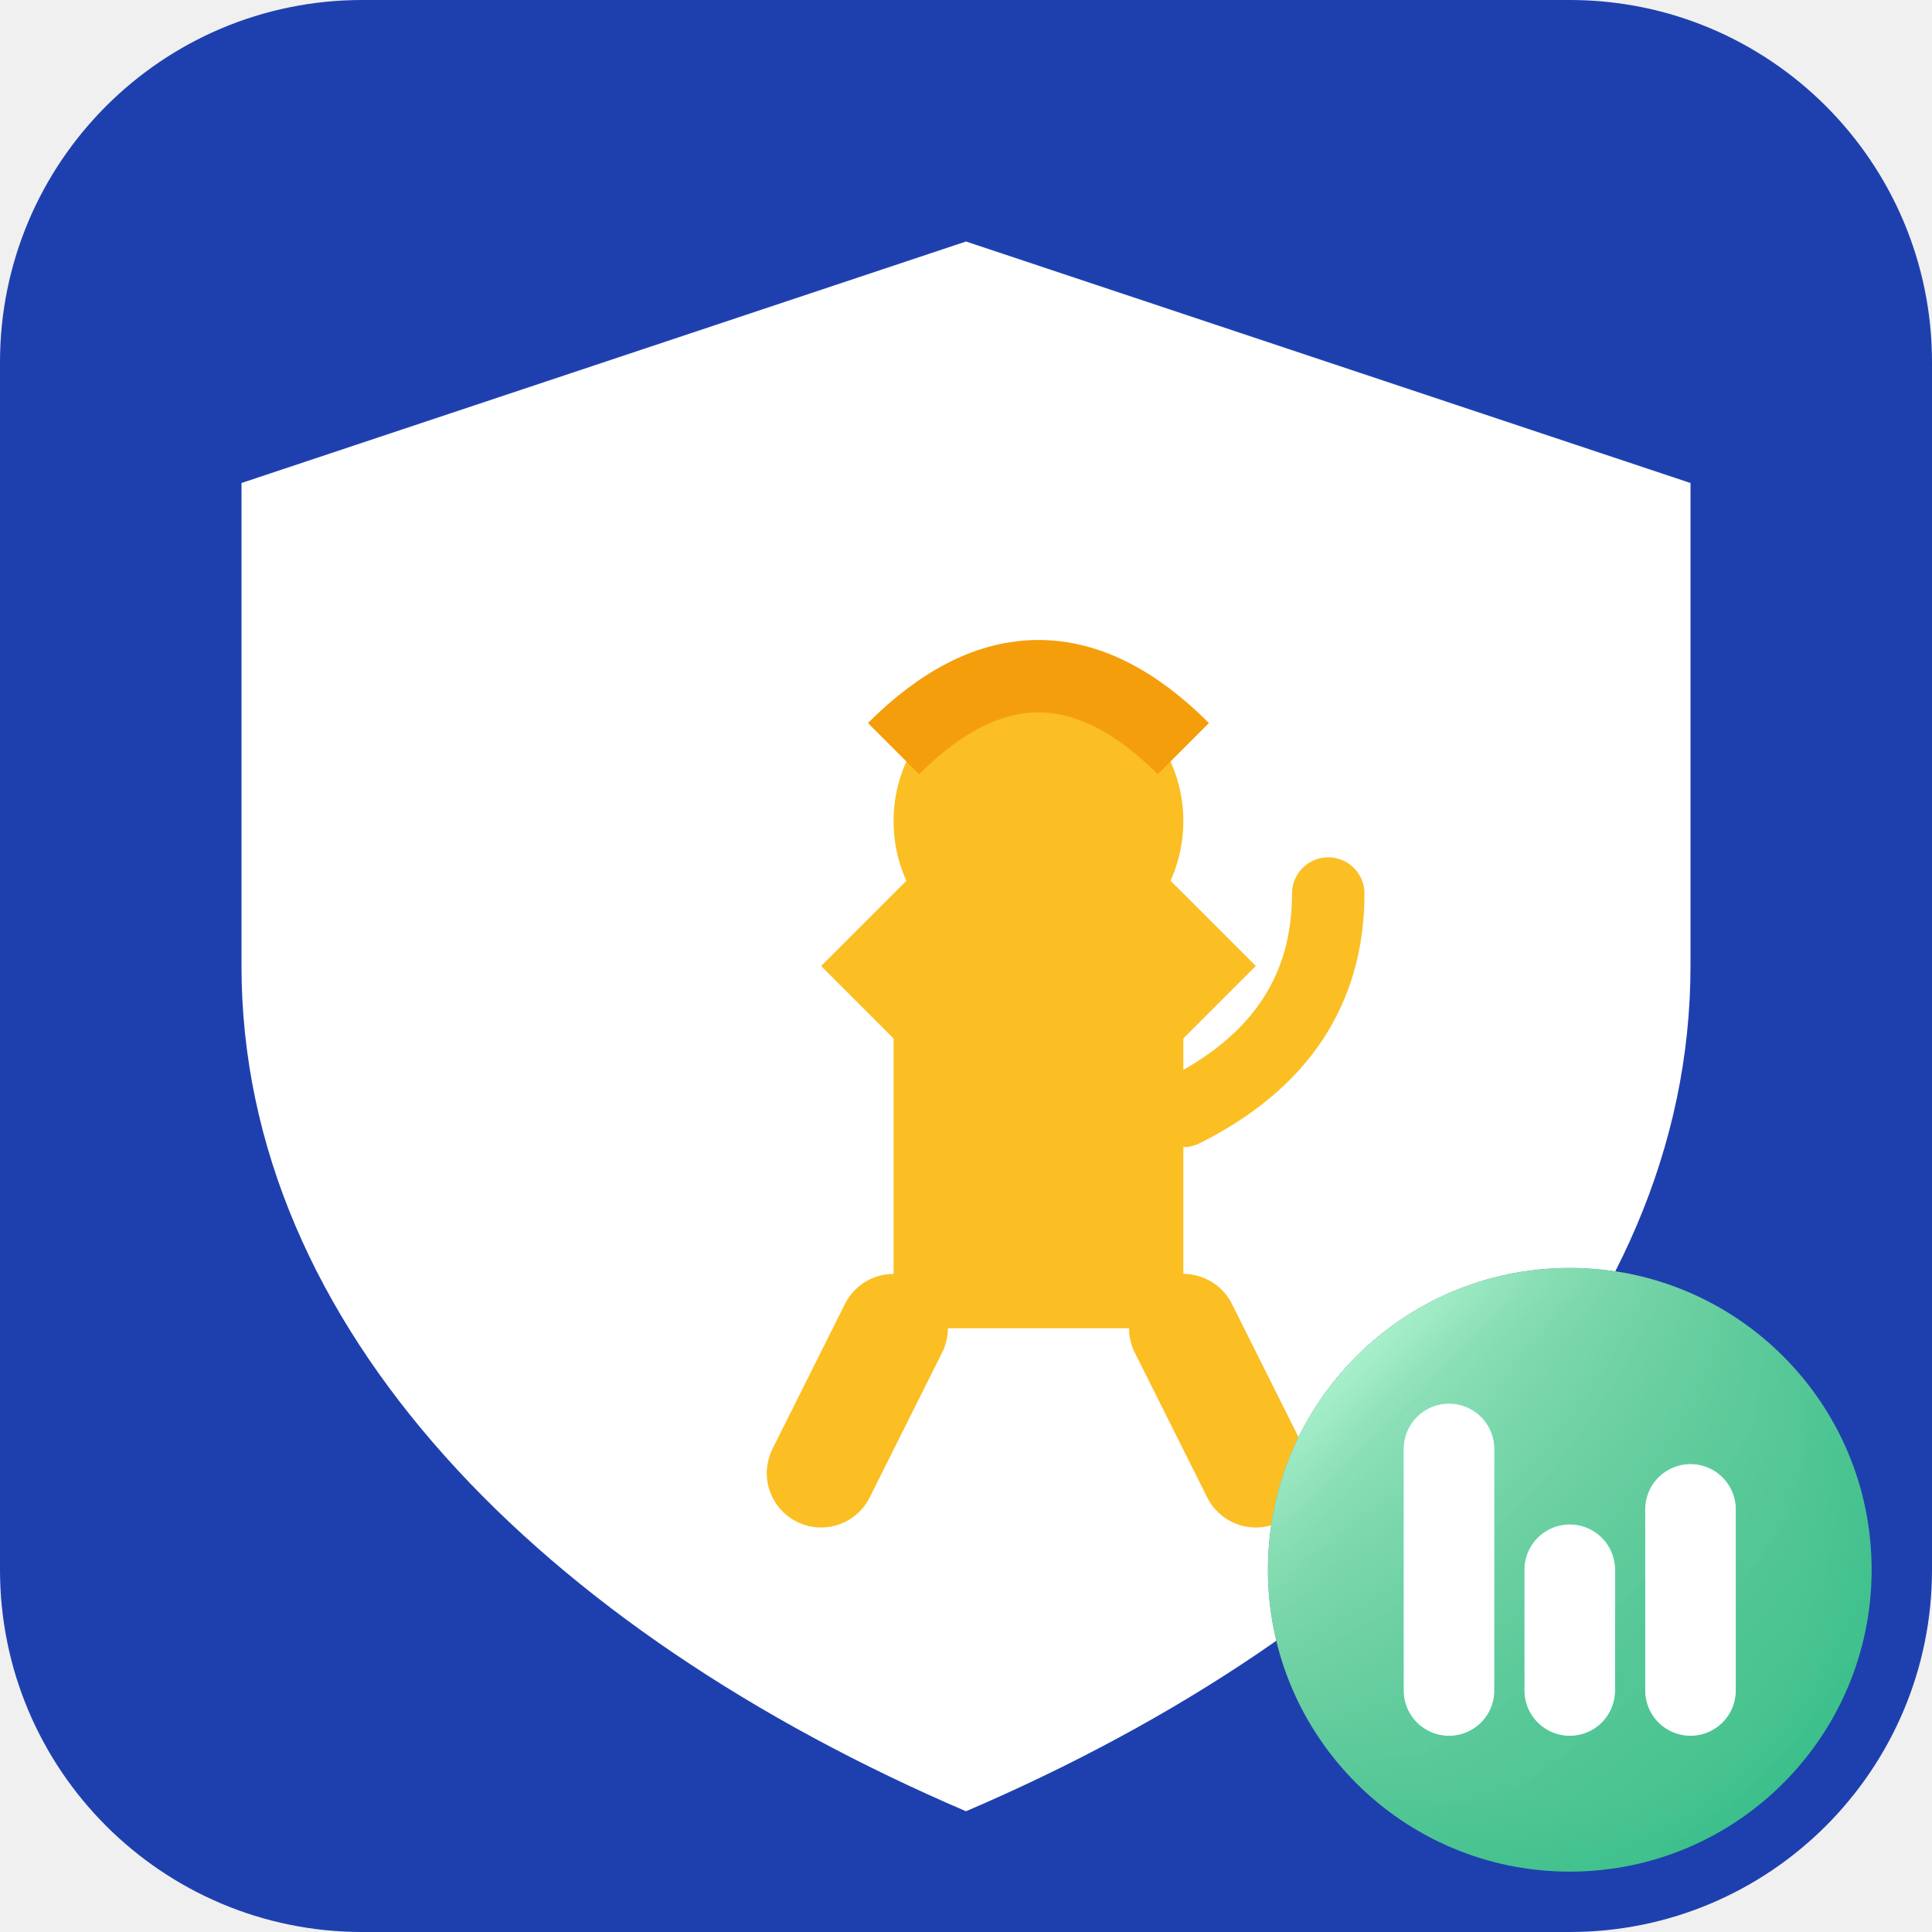
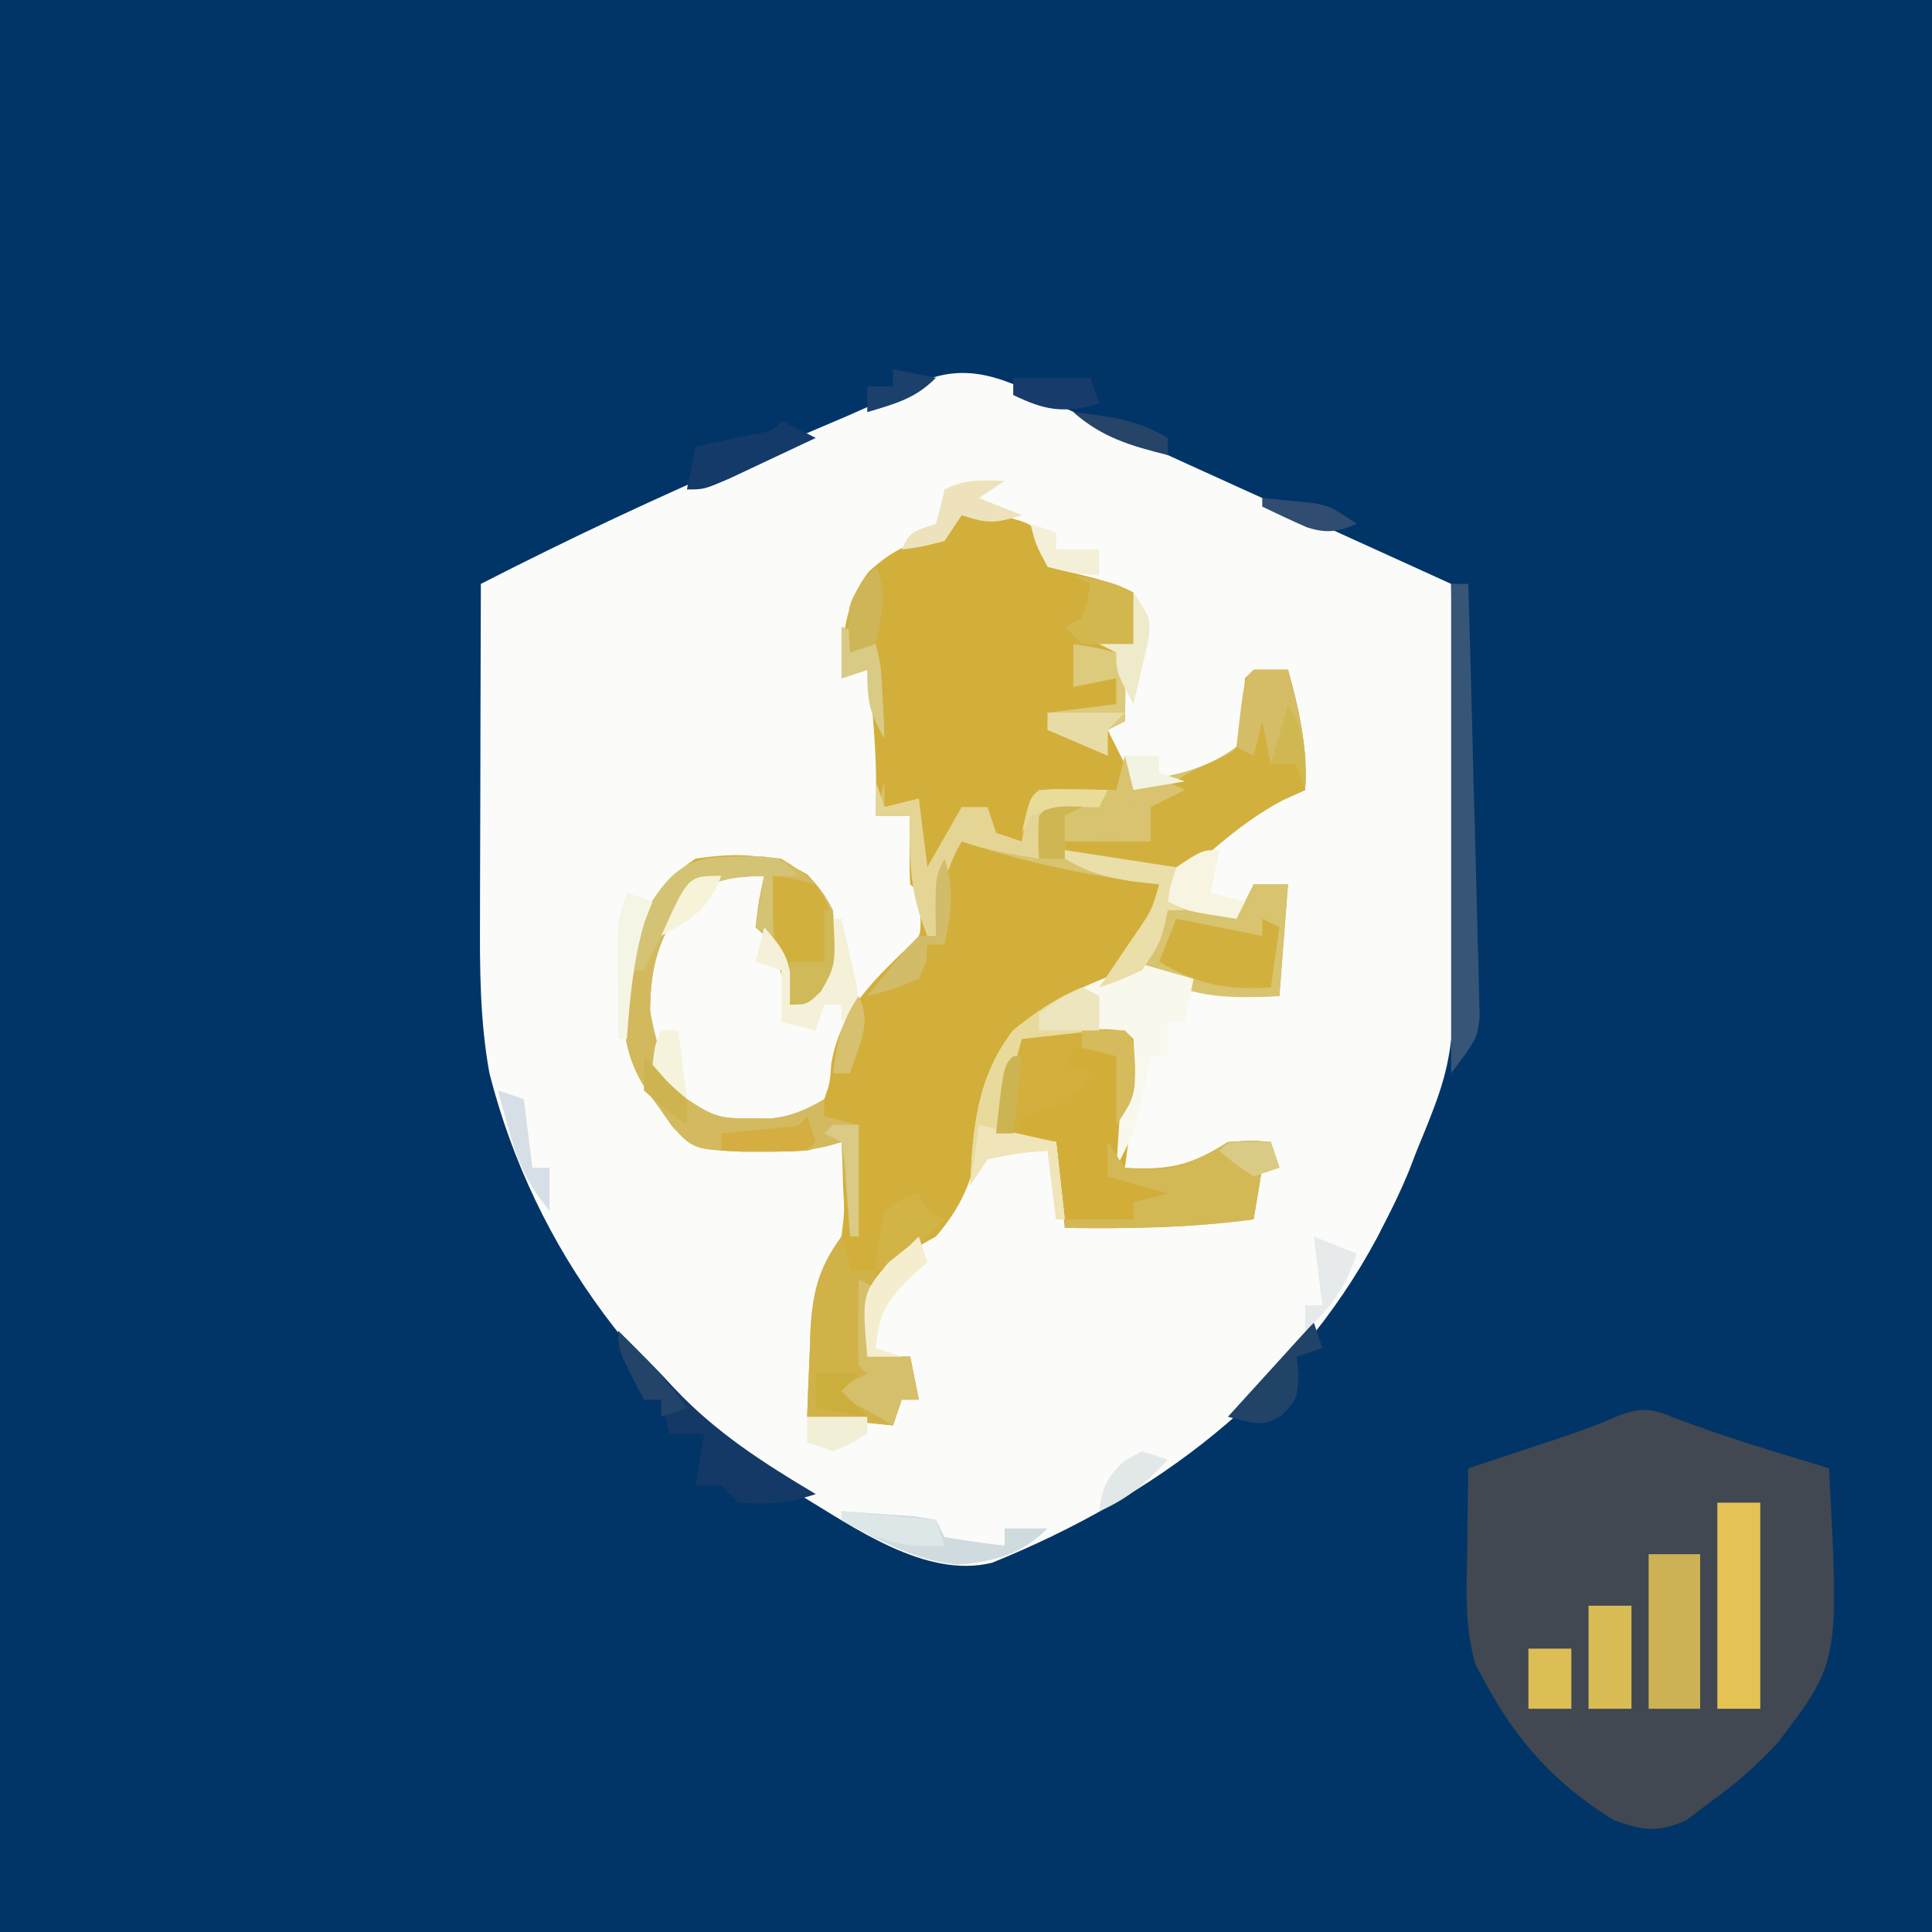
- <svg xmlns="http://www.w3.org/2000/svg" viewBox="0 0 32 32">
-   <defs>
-     <filter id="emboss" x="-50%" y="-50%" width="200%" height="200%">
-       <feGaussianBlur in="SourceAlpha" stdDeviation="0.5" result="blur" />
-       <feSpecularLighting in="blur" surfaceScale="1" specularConstant="1" specularExponent="20" lighting-color="#ffffff" result="specular">
-         <fePointLight x="-5" y="-5" z="10" />
-       </feSpecularLighting>
-       <feComposite in="specular" in2="SourceAlpha" operator="in" result="specular" />
-       <feComposite in="SourceGraphic" in2="specular" operator="arithmetic" k1="0" k2="1" k3="1" k4="0" />
-     </filter>
-   </defs>
-   <rect width="32" height="32" rx="6" fill="#1e40af" />
-   <path d="M16 4 L28 8 L28 16 C28 22 23 27 16 30 C9 27 4 22 4 16 L4 8 Z" fill="#ffffff" />
-   <g transform="translate(10, 10) scale(0.6)">
-     <path d="M8 20 L8 12 L6 10 L8 8 L10 6 L12 8 L14 6 L16 8 L18 10 L16 12 L16 20 Z" fill="#fbbf24" />
-     <circle cx="12" cy="6" r="4" fill="#fbbf24" />
-     <path d="M8 4 Q12 0 16 4" stroke="#f59e0b" stroke-width="2" fill="none" />
-     <path d="M8 20 L6 24 M16 20 L18 24" stroke="#fbbf24" stroke-width="3" stroke-linecap="round" />
-     <path d="M16 14 Q20 12 20 8" stroke="#fbbf24" stroke-width="2" fill="none" stroke-linecap="round" />
-   </g>
-   <g transform="translate(22, 22)" filter="url(#emboss)">
-     <circle cx="4" cy="4" r="5" fill="#10b981" />
-     <path d="M2 6 L2 2 M4 6 L4 4 M6 6 L6 3" stroke="white" stroke-width="1.5" stroke-linecap="round" />
-   </g>
+ <svg xmlns="http://www.w3.org/2000/svg" version="1.1" width="225" height="225">
+   <path d="M0 0 C74.25 0 148.5 0 225 0 C225 74.25 225 148.5 225 225 C150.75 225 76.5 225 0 225 C0 150.75 0 76.5 0 0 Z " fill="#013567" transform="translate(0,0)" />
+   <path d="M0 0 C0.832 0.38 1.664 0.759 2.521 1.15 C4.449 2.031 6.377 2.913 8.305 3.797 C12.335 5.643 16.37 7.476 20.406 9.309 C26.35 12.007 32.293 14.707 38.234 17.41 C38.893 17.71 39.551 18.009 40.23 18.318 C41.736 19.004 43.243 19.689 44.75 20.375 C44.852 27.524 44.922 34.673 44.97 41.823 C44.99 44.249 45.017 46.676 45.052 49.102 C45.415 75.035 45.415 75.035 40.75 86.375 C40.452 87.147 40.155 87.92 39.848 88.716 C39.041 90.677 38.157 92.551 37.188 94.438 C36.849 95.1 36.511 95.762 36.163 96.444 C26.372 114.758 10.214 126.7 -8.707 134.371 C-16.452 136.281 -24.823 130.225 -31.25 126.375 C-49.06 115.032 -61.991 97.984 -67.25 77.375 C-68.381 71.155 -68.378 65.064 -68.348 58.754 C-68.346 57.654 -68.345 56.554 -68.343 55.421 C-68.338 51.926 -68.325 48.432 -68.312 44.938 C-68.307 42.561 -68.303 40.184 -68.299 37.807 C-68.288 31.996 -68.271 26.186 -68.25 20.375 C-57.913 15.088 -47.494 10.172 -36.812 5.625 C-34.877 4.796 -32.943 3.965 -31.008 3.134 C-29.183 2.351 -27.356 1.575 -25.528 0.799 C-22.699 -0.43 -19.93 -1.74 -17.152 -3.078 C-10.722 -5.906 -5.978 -2.765 0 0 Z " fill="#FBFBF9" transform="translate(124.25,47.625)" />
+   <path d="M0 0 C1.46 0.282 2.918 0.576 4.375 0.875 C5.187 1.037 5.999 1.2 6.836 1.367 C9 2 9 2 11 4 C11 4.99 11 5.98 11 7 C12.918 7.464 12.918 7.464 14.875 7.938 C17.101 8.476 18.947 8.974 21 10 C21 11.98 21 13.96 21 16 C20.01 16.495 20.01 16.495 19 17 C19.495 17.99 19.495 17.99 20 19 C20.04 21 20.043 23 20 25 C19.01 25.495 19.01 25.495 18 26 C18.99 27.98 19.98 29.96 21 32 C25.552 31.458 29.245 30.707 33 28 C33.835 25.237 33.904 22.925 34 20 C35.65 19.67 37.3 19.34 39 19 C40.336 23.842 41.253 27.934 41 33 C40.134 33.392 39.267 33.784 38.375 34.188 C34.728 36.146 32.119 38.297 29 41 C28.01 41.66 27.02 42.32 26 43 C25.67 43.99 25.34 44.98 25 46 C27.64 46.66 30.28 47.32 33 48 C33.66 46.68 34.32 45.36 35 44 C36.32 44 37.64 44 39 44 C38.67 48.29 38.34 52.58 38 57 C31.41 57.309 27.046 56.638 21 54 C20.34 54.66 19.68 55.32 19 56 C17.272 56.75 15.544 57.498 13.809 58.23 C9.691 59.982 7.528 61.042 5.312 65.062 C4.185 68.02 3.606 70.95 3.062 74.062 C2.23 78.523 1.007 81.491 -2 85 C-3.031 85.578 -4.062 86.155 -5.125 86.75 C-8.965 89.755 -9.084 92.279 -9.773 96.953 C-9.848 97.629 -9.923 98.304 -10 99 C-8.35 99 -6.7 99 -5 99 C-4.67 100.65 -4.34 102.3 -4 104 C-4.66 104 -5.32 104 -6 104 C-6.33 104.99 -6.66 105.98 -7 107 C-10.3 106.67 -13.6 106.34 -17 106 C-16.913 103.436 -16.806 100.875 -16.688 98.312 C-16.665 97.591 -16.642 96.87 -16.619 96.127 C-16.387 91.496 -15.494 88.98 -13 85 C-12.641 82.106 -12.641 82.106 -12.812 79.188 C-12.84 78.212 -12.867 77.236 -12.895 76.23 C-12.947 75.126 -12.947 75.126 -13 74 C-13.557 74.162 -14.114 74.325 -14.688 74.492 C-17.192 75.042 -19.437 75.133 -22 75.125 C-23.268 75.129 -23.268 75.129 -24.562 75.133 C-30.227 74.824 -30.227 74.824 -32.668 72.223 C-33.169 71.51 -33.671 70.797 -34.188 70.062 C-34.697 69.352 -35.206 68.642 -35.73 67.91 C-39.008 62.979 -38.642 57.762 -38 52 C-36.222 47.215 -34.269 43.846 -30 41 C-25.115 40.288 -21.19 40.271 -16.938 42.875 C-14.391 45.668 -14.034 46.539 -13.75 50.375 C-14.007 54.106 -14.347 55.449 -17 58 C-17.66 58 -18.32 58 -19 58 C-19.289 56.886 -19.578 55.773 -19.875 54.625 C-20.692 50.997 -20.692 50.997 -23 49 C-22.625 45.875 -22.625 45.875 -22 43 C-26.61 43.132 -26.61 43.132 -30.543 45.297 C-34.473 49.953 -35.347 53.756 -35.289 59.645 C-34.812 63.531 -33.269 65.823 -31 69 C-27.89 71.073 -27.109 71.274 -23.562 71.25 C-22.801 71.255 -22.039 71.26 -21.254 71.266 C-18.687 70.963 -17.118 70.49 -15 69 C-14.341 67.085 -14.341 67.085 -14.188 64.875 C-13.181 59.161 -10.036 55.97 -6 52 C-3.732 50.167 -3.732 50.167 -3.812 47.438 C-3.73 45.053 -3.73 45.053 -5 44 C-5.141 41.329 -5.042 38.676 -5 36 C-6.32 36 -7.64 36 -9 36 C-8.988 35.443 -8.977 34.886 -8.965 34.312 C-8.903 29.102 -9.25 24.156 -10 19 C-10.99 19.33 -11.98 19.66 -13 20 C-12.887 15.38 -12.721 11.319 -9.812 7.562 C-6.864 4.876 -4.761 4.111 -1 3 C-0.67 2.01 -0.34 1.02 0 0 Z " fill="#D2AF3A" transform="translate(111,59)" />
+   <path d="M0 0 C3.986 1.504 7.985 2.825 12.062 4.062 C13.188 4.407 14.313 4.751 15.473 5.105 C16.307 5.359 17.141 5.613 18 5.875 C19.204 28.433 19.204 28.433 12 37.875 C9.529 40.553 6.962 42.763 4 44.875 C3.134 45.535 2.268 46.195 1.375 46.875 C-2.046 48.316 -3.464 48.099 -7 46.875 C-13.674 42.818 -18.307 37.728 -22 30.875 C-22.57 29.821 -22.57 29.821 -23.152 28.746 C-24.444 24.372 -24.208 20.095 -24.125 15.562 C-24.116 14.631 -24.107 13.7 -24.098 12.74 C-24.074 10.452 -24.041 8.163 -24 5.875 C-22.975 5.537 -21.95 5.2 -20.895 4.852 C-19.534 4.401 -18.173 3.951 -16.812 3.5 C-16.139 3.278 -15.465 3.057 -14.771 2.828 C-11.874 1.867 -9.047 0.896 -6.262 -0.359 C-3.563 -1.273 -2.608 -1.049 0 0 Z " fill="#414851" transform="translate(195,165.125)" />
+   <path d="M0 0 C1.32 0 2.64 0 4 0 C5.336 4.842 6.253 8.934 6 14 C4.701 14.588 4.701 14.588 3.375 15.188 C-0.272 17.146 -2.881 19.297 -6 22 C-6.99 22.66 -7.98 23.32 -9 24 C-9.495 25.485 -9.495 25.485 -10 27 C-7.36 27.66 -4.72 28.32 -2 29 C-1.34 27.68 -0.68 26.36 0 25 C1.32 25 2.64 25 4 25 C3.67 29.29 3.34 33.58 3 38 C-1.953 38.232 -5.724 38.336 -10.312 36.375 C-13.769 34.611 -13.769 34.611 -16.23 35.914 C-17.106 36.452 -17.106 36.452 -18 37 C-17.578 36.385 -17.157 35.77 -16.723 35.137 C-16.175 34.328 -15.627 33.52 -15.062 32.688 C-14.517 31.887 -13.972 31.086 -13.41 30.262 C-11.862 27.974 -11.862 27.974 -11 25 C-11.887 24.897 -12.774 24.794 -13.688 24.688 C-20.528 23.718 -27.447 22.184 -34 20 C-36.12 23.534 -36.532 26.944 -37 31 C-37.33 31 -37.66 31 -38 31 C-39.971 26.073 -40.18 22.22 -40 17 C-41.32 17 -42.64 17 -44 17 C-43.67 15.68 -43.34 14.36 -43 13 C-43 13.99 -43 14.98 -43 16 C-41.68 15.67 -40.36 15.34 -39 15 C-38.67 17.64 -38.34 20.28 -38 23 C-36.68 20.69 -35.36 18.38 -34 16 C-33.01 16 -32.02 16 -31 16 C-30.67 16.99 -30.34 17.98 -30 19 C-29.01 19.33 -28.02 19.66 -27 20 C-26.856 19.196 -26.711 18.391 -26.562 17.562 C-26 15 -26 15 -25 14 C-23.481 13.928 -21.958 13.916 -20.438 13.938 C-19.611 13.947 -18.785 13.956 -17.934 13.965 C-17.296 13.976 -16.657 13.988 -16 14 C-15.67 12.68 -15.34 11.36 -15 10 C-14.67 10.99 -14.34 11.98 -14 13 C-9.448 12.458 -5.755 11.707 -2 9 C-1.21 6.273 -1.139 3.869 -1 1 C-0.67 0.67 -0.34 0.34 0 0 Z " fill="#D8C36F" transform="translate(146,78)" />
+   <path d="M0 0 C1.195 -0.004 1.195 -0.004 2.414 -0.008 C4.375 0.125 4.375 0.125 5.375 1.125 C5.584 6.24 5.084 11.076 4.375 16.125 C9.551 16.429 12.049 15.857 16.375 13.125 C19.188 12.938 19.188 12.938 21.375 13.125 C21.87 14.61 21.87 14.61 22.375 16.125 C21.715 16.125 21.055 16.125 20.375 16.125 C20.045 18.105 19.715 20.085 19.375 22.125 C12.01 23.124 4.802 23.228 -2.625 23.125 C-2.955 19.825 -3.285 16.525 -3.625 13.125 C-5.935 12.795 -8.245 12.465 -10.625 12.125 C-9.875 4.5 -9.875 4.5 -7.625 1.125 C-4.783 0.178 -2.949 -0.01 0 0 Z " fill="#D2AE39" transform="translate(126.625,119.875)" />
+   <path d="M0 0 C2.934 1.796 4.472 2.944 6 6 C6.458 12.188 6.458 12.188 4.625 15.438 C3 17 3 17 1 17 C0.711 15.886 0.422 14.773 0.125 13.625 C-0.692 9.997 -0.692 9.997 -3 8 C-2.625 4.875 -2.625 4.875 -2 2 C-6.61 2.132 -6.61 2.132 -10.543 4.297 C-14.473 8.953 -15.347 12.756 -15.289 18.645 C-14.812 22.531 -13.269 24.823 -11 28 C-7.89 30.073 -7.109 30.274 -3.562 30.25 C-2.801 30.255 -2.039 30.26 -1.254 30.266 C1.214 29.975 2.858 29.23 5 28 C5 28.66 5 29.32 5 30 C6.32 30.33 7.64 30.66 9 31 C9 35.29 9 39.58 9 44 C8.67 44 8.34 44 8 44 C7.67 40.37 7.34 36.74 7 33 C5.02 33.495 5.02 33.495 3 34 C1.335 34.091 -0.333 34.13 -2 34.125 C-3.268 34.129 -3.268 34.129 -4.562 34.133 C-10.227 33.824 -10.227 33.824 -12.668 31.223 C-13.42 30.153 -13.42 30.153 -14.188 29.062 C-14.697 28.352 -15.206 27.642 -15.73 26.91 C-19.008 21.979 -18.642 16.762 -18 11 C-14.564 1.754 -9.787 -1.311 0 0 Z " fill="#D3BA60" transform="translate(91,100)" />
+   <path d="M0 0 C1.32 0 2.64 0 4 0 C5.336 4.842 6.253 8.934 6 14 C4.701 14.588 4.701 14.588 3.375 15.188 C-0.262 17.14 -2.887 19.312 -6 22 C-10.238 24.119 -15.118 23.252 -19.5 22 C-20.325 21.67 -21.15 21.34 -22 21 C-22 20.67 -22 20.34 -22 20 C-18.7 20 -15.4 20 -12 20 C-12 18.68 -12 17.36 -12 16 C-9.794 13.2 -8.154 12.06 -4.812 10.75 C-1.872 9.352 -1.872 9.352 -1.43 7.07 C-1.207 5.054 -1.098 3.026 -1 1 C-0.67 0.67 -0.34 0.34 0 0 Z " fill="#D1B03E" transform="translate(146,78)" />
+   <path d="M0 0 C2.31 0.66 4.62 1.32 7 2 C6.67 3.65 6.34 5.3 6 7 C5.34 7 4.68 7 4 7 C4 8.32 4 9.64 4 11 C3.34 11 2.68 11 2 11 C1.879 11.603 1.758 12.207 1.633 12.828 C1.465 13.627 1.298 14.427 1.125 15.25 C0.963 16.039 0.8 16.828 0.633 17.641 C0 20 0 20 -2 24 C-1.67 19.05 -1.34 14.1 -1 9 C-4.96 9 -8.92 9 -13 9 C-13.99 12.63 -14.98 16.26 -16 20 C-13.69 20.33 -11.38 20.66 -9 21 C-8.67 23.97 -8.34 26.94 -8 30 C-8.33 30 -8.66 30 -9 30 C-9.33 27.36 -9.66 24.72 -10 22 C-13.432 22.264 -13.432 22.264 -17 23 C-17.66 23.99 -18.32 24.98 -19 26 C-18.73 19.41 -18.168 13.346 -14 8 C-10.094 4.789 -5.736 2.722 -1 1 C-0.67 0.67 -0.34 0.34 0 0 Z " fill="#F9F8ED" transform="translate(132,112)" />
+   <path d="M0 0 C1 3 1 3 1 4 C1.99 4 2.98 4 4 4 C3.67 7.3 3.34 10.6 3 14 C4.65 14 6.3 14 8 14 C8.33 15.65 8.66 17.3 9 19 C8.34 19 7.68 19 7 19 C6.67 19.99 6.34 20.98 6 22 C2.7 21.67 -0.6 21.34 -4 21 C-3.913 18.436 -3.806 15.875 -3.688 13.312 C-3.665 12.591 -3.642 11.87 -3.619 11.127 C-3.393 6.629 -2.751 3.739 0 0 Z " fill="#D1B249" transform="translate(98,144)" />
+   <path d="M0 0 C1.65 0 3.3 0 5 0 C5 7.92 5 15.84 5 24 C3.35 24 1.7 24 0 24 C0 16.08 0 8.16 0 0 Z " fill="#E4C354" transform="translate(200,175)" />
+   <path d="M0 0 C0.66 0 1.32 0 2 0 C2.219 7.474 2.414 14.949 2.592 22.424 C2.656 24.968 2.724 27.511 2.799 30.054 C2.905 33.708 2.992 37.361 3.074 41.016 C3.112 42.154 3.149 43.293 3.187 44.466 C3.208 45.527 3.228 46.588 3.249 47.681 C3.273 48.613 3.298 49.546 3.323 50.507 C3 53 3 53 0 57 C0 38.19 0 19.38 0 0 Z " fill="#375576" transform="translate(169,68)" />
+   <path d="M0 0 C1.98 0 3.96 0 6 0 C6 5.94 6 11.88 6 18 C4.02 18 2.04 18 0 18 C0 12.06 0 6.12 0 0 Z " fill="#CCB254" transform="translate(192,181)" />
+   <path d="M0 0 C0.66 0.99 1.32 1.98 2 3 C7.171 3.585 9.703 2.714 14 0 C16.812 -0.188 16.812 -0.188 19 0 C19.33 0.99 19.66 1.98 20 3 C19.34 3 18.68 3 18 3 C17.67 4.98 17.34 6.96 17 9 C9.635 9.999 2.427 10.103 -5 10 C-5 9.67 -5 9.34 -5 9 C-2.36 9 0.28 9 3 9 C3 8.34 3 7.68 3 7 C4.32 6.67 5.64 6.34 7 6 C4.69 5.34 2.38 4.68 0 4 C0 2.68 0 1.36 0 0 Z " fill="#D3B856" transform="translate(129,133)" />
+   <path d="M0 0 C1.195 -0.004 1.195 -0.004 2.414 -0.008 C4.375 0.125 4.375 0.125 5.375 1.125 C5.734 7.587 5.734 7.587 3.375 11.125 C3.375 8.485 3.375 5.845 3.375 3.125 C1.725 2.795 0.075 2.465 -1.625 2.125 C-1.955 2.785 -2.285 3.445 -2.625 4.125 C-1.305 4.455 0.015 4.785 1.375 5.125 C-1.62 7.704 -3.769 9.299 -7.625 10.125 C-7.955 10.785 -8.285 11.445 -8.625 12.125 C-9.285 12.125 -9.945 12.125 -10.625 12.125 C-9.875 4.5 -9.875 4.5 -7.625 1.125 C-4.783 0.178 -2.949 -0.01 0 0 Z " fill="#D3AF3D" transform="translate(126.625,119.875)" />
+   <path d="M0 0 C0.681 0.681 1.361 1.361 2.062 2.062 C2.525 2.52 2.988 2.978 3.465 3.449 C4.499 4.494 5.512 5.56 6.504 6.645 C11.359 11.827 16.918 15.382 23 19 C19.758 20.081 17.396 20.217 14 20 C13.34 19.34 12.68 18.68 12 18 C11.01 18 10.02 18 9 18 C9.33 16.02 9.66 14.04 10 12 C8.68 12 7.36 12 6 12 C5.67 10.68 5.34 9.36 5 8 C4.34 8 3.68 8 3 8 C0 2.25 0 2.25 0 0 Z " fill="#143966" transform="translate(72,155)" />
+   <path d="M0 0 C2.375 0.312 2.375 0.312 5 1 C7.473 4.71 7.385 6.611 7 11 C5.625 13.438 5.625 13.438 4 15 C3.34 15 2.68 15 2 15 C0.252 9.756 -0.194 5.527 0 0 Z " fill="#D2B03D" transform="translate(90,102)" />
+   <path d="M0 0 C0.33 0.99 0.66 1.98 1 3 C2.32 2.67 3.64 2.34 5 2 C5.33 4.64 5.66 7.28 6 10 C7.32 7.69 8.64 5.38 10 3 C10.99 3 11.98 3 13 3 C13.33 3.99 13.66 4.98 14 6 C14.99 6.33 15.98 6.66 17 7 C17.144 6.196 17.289 5.391 17.438 4.562 C18 2 18 2 19 1 C21.671 0.859 24.324 0.958 27 1 C26.67 1.66 26.34 2.32 26 3 C24.35 3 22.7 3 21 3 C20.34 4.98 19.68 6.96 19 9 C15.877 8.514 13.004 8.001 10 7 C7.88 10.534 7.468 13.944 7 18 C6.67 18 6.34 18 6 18 C4.029 13.073 3.82 9.22 4 4 C2.68 4 1.36 4 0 4 C0 2.68 0 1.36 0 0 Z " fill="#E5D595" transform="translate(102,91)" />
+   <path d="M0 0 C3.3 0.66 6.6 1.32 10 2 C10 1.34 10 0.68 10 0 C10.66 0.33 11.32 0.66 12 1 C11.67 3.31 11.34 5.62 11 8 C5.739 8.316 2.554 7.666 -2 5 C-1.34 3.35 -0.68 1.7 0 0 Z " fill="#D1B03E" transform="translate(137,107)" />
+   <path d="M0 0 C0.66 0.33 1.32 0.66 2 1 C2 2.32 2 3.64 2 5 C-2.455 5.495 -2.455 5.495 -7 6 C-7.99 9.63 -8.98 13.26 -10 17 C-7.69 17.33 -5.38 17.66 -3 18 C-2.67 20.97 -2.34 23.94 -2 27 C-2.33 27 -2.66 27 -3 27 C-3.33 24.36 -3.66 21.72 -4 19 C-7.432 19.264 -7.432 19.264 -11 20 C-11.66 20.99 -12.32 21.98 -13 23 C-12.73 16.414 -12.171 10.34 -8 5 C-5.519 2.937 -3.01 1.192 0 0 Z " fill="#E8DA9B" transform="translate(126,115)" />
+   <path d="M0 0 C0.878 -0.005 1.756 -0.01 2.66 -0.016 C4.938 0.25 4.938 0.25 6.938 2.25 C5.947 2.25 4.957 2.25 3.938 2.25 C3.938 4.56 3.938 6.87 3.938 9.25 C3.277 8.92 2.618 8.59 1.938 8.25 C2.268 6.27 2.598 4.29 2.938 2.25 C-1.576 2.427 -3.526 2.725 -6.812 5.938 C-8.951 8.853 -10.572 11.956 -12.062 15.25 C-13.028 12.673 -13.186 11.569 -12.172 8.961 C-11.499 7.805 -11.499 7.805 -10.812 6.625 C-10.374 5.849 -9.936 5.073 -9.484 4.273 C-6.815 0.475 -4.391 -0.026 0 0 Z " fill="#D4C374" transform="translate(86.0625,99.75)" />
+   <path d="M0 0 C1.65 0 3.3 0 5 0 C5 3.96 5 7.92 5 12 C3.35 12 1.7 12 0 12 C0 8.04 0 4.08 0 0 Z " fill="#D9BC54" transform="translate(185,187)" />
+   <path d="M0 0 C0.66 0.33 1.32 0.66 2 1 C1.67 3.64 1.34 6.28 1 9 C2.65 9 4.3 9 6 9 C6.33 10.65 6.66 12.3 7 14 C6.34 14 5.68 14 5 14 C4.67 14.99 4.34 15.98 4 17 C0.535 15.02 0.535 15.02 -3 13 C-1.68 12.34 -0.36 11.68 1 11 C0.67 10.67 0.34 10.34 0 10 C-0.072 8.314 -0.084 6.625 -0.062 4.938 C-0.053 4.018 -0.044 3.099 -0.035 2.152 C-0.024 1.442 -0.012 0.732 0 0 Z " fill="#D6BF6A" transform="translate(100,149)" />
+   <path d="M0 0 C1.32 0 2.64 0 4 0 C5.336 4.842 6.253 8.934 6 14 C5.67 13.01 5.34 12.02 5 11 C4.01 11 3.02 11 2 11 C1.67 9.35 1.34 7.7 1 6 C0.67 7.32 0.34 8.64 0 10 C-0.66 9.67 -1.32 9.34 -2 9 C-1.125 1.125 -1.125 1.125 0 0 Z " fill="#D5BD67" transform="translate(146,78)" />
+   <path d="M0 0 C1.813 0.114 3.626 0.241 5.438 0.375 C6.952 0.479 6.952 0.479 8.496 0.586 C9.736 0.791 9.736 0.791 11 1 C11.33 1.66 11.66 2.32 12 3 C14.322 3.407 16.657 3.744 19 4 C19 3.34 19 2.68 19 2 C20.65 2 22.3 2 24 2 C20.914 5.086 17.805 5.829 13.594 6.215 C8.613 5.802 4.34 3.344 0 1 C0 0.67 0 0.34 0 0 Z " fill="#CFDBDF" transform="translate(98,176)" />
+   <path d="M0 0 C0.33 0 0.66 0 1 0 C1.389 1.622 1.761 3.248 2.125 4.875 C2.334 5.78 2.543 6.685 2.758 7.617 C2.838 8.404 2.918 9.19 3 10 C2.34 10.66 1.68 11.32 1 12 C1 11.34 1 10.68 1 10 C0.34 10 -0.32 10 -1 10 C-1.33 10.99 -1.66 11.98 -2 13 C-3.32 12.67 -4.64 12.34 -6 12 C-6 10.02 -6 8.04 -6 6 C-6.99 5.67 -7.98 5.34 -9 5 C-8.67 3.68 -8.34 2.36 -8 1 C-5.903 3.36 -5.031 4.546 -4.812 7.75 C-4.874 8.492 -4.936 9.235 -5 10 C-1.328 6.92 -0.432 4.752 0 0 Z " fill="#F5F1D9" transform="translate(97,107)" />
+   <path d="M0 0 C4.29 0.66 8.58 1.32 13 2 C12.67 3.32 12.34 4.64 12 6 C12.66 6.33 13.32 6.66 14 7 C13.34 7 12.68 7 12 7 C11.876 7.598 11.752 8.196 11.625 8.812 C11 11 11 11 9 14 C6.375 15.188 6.375 15.188 4 16 C4.422 15.385 4.843 14.77 5.277 14.137 C6.099 12.924 6.099 12.924 6.938 11.688 C7.755 10.487 7.755 10.487 8.59 9.262 C10.138 6.974 10.138 6.974 11 4 C9.928 3.876 8.855 3.752 7.75 3.625 C4.621 3.104 2.665 2.599 0 1 C0 0.67 0 0.34 0 0 Z " fill="#EADEA9" transform="translate(124,99)" />
+   <path d="M0 0 C2.438 0.375 2.438 0.375 5 1 C6.354 3.709 6.065 6.009 6 9 C5.01 9.495 5.01 9.495 4 10 C4 10.99 4 11.98 4 13 C1.69 12.01 -0.62 11.02 -3 10 C-3 9.34 -3 8.68 -3 8 C-0.36 7.67 2.28 7.34 5 7 C5 6.01 5 5.02 5 4 C3.35 4.33 1.7 4.66 0 5 C0 3.35 0 1.7 0 0 Z " fill="#DCCA7D" transform="translate(125,75)" />
+   <path d="M0 0 C1.32 0.66 2.64 1.32 4 2 C1.877 3.005 -0.248 4.004 -2.375 5 C-4.15 5.835 -4.15 5.835 -5.961 6.688 C-9 8 -9 8 -11 8 C-10.67 6.35 -10.34 4.7 -10 3 C-9.043 2.801 -9.043 2.801 -8.066 2.598 C-7.24 2.421 -6.414 2.244 -5.562 2.062 C-4.739 1.888 -3.915 1.714 -3.066 1.535 C-1.023 1.192 -1.023 1.192 0 0 Z " fill="#133A69" transform="translate(91,49)" />
+   <path d="M0 0 C0.33 0 0.66 0 1 0 C1.098 0.724 1.196 1.449 1.297 2.195 C2.217 8.144 3.19 12.301 7 17 C6.01 17 5.02 17 4 17 C0.721 13.335 -1.143 10.913 -1.125 6 C-1.129 4.948 -1.129 4.948 -1.133 3.875 C-1 2 -1 2 0 0 Z " fill="#D2B95D" transform="translate(74,113)" />
+   <path d="M0 0 C4.75 0.875 4.75 0.875 7 2 C7 3.98 7 5.96 7 8 C4.125 8.125 4.125 8.125 1 8 C0.34 7.34 -0.32 6.68 -1 6 C-0.34 5.67 0.32 5.34 1 5 C1.652 2.975 1.652 2.975 2 1 C1.34 0.67 0.68 0.34 0 0 Z " fill="#D2B74F" transform="translate(125,67)" />
+   <path d="M0 0 C1.65 0 3.3 0 5 0 C5 2.31 5 4.62 5 7 C3.35 7 1.7 7 0 7 C0 4.69 0 2.38 0 0 Z " fill="#DCBE55" transform="translate(178,192)" />
+   <path d="M0 0 C0.33 0.99 0.66 1.98 1 3 C0.01 3.33 -0.98 3.66 -2 4 C-1.876 5.145 -1.876 5.145 -1.75 6.312 C-2 9 -2 9 -3.75 10.875 C-6 12 -6 12 -10 11 C-6.7 7.37 -3.4 3.74 0 0 Z " fill="#214368" transform="translate(153,154)" />
+   <path d="M0 0 C0.33 0.66 0.66 1.32 1 2 C1.66 2.33 2.32 2.66 3 3 C0.51 5.667 -1.634 7.557 -5 9 C-4.75 5.625 -4.75 5.625 -4 2 C-1.938 0.562 -1.938 0.562 0 0 Z " fill="#D2B345" transform="translate(107,139)" />
+   <path d="M0 0 C1.238 3.576 0.749 6.337 0 10 C-0.66 10 -1.32 10 -2 10 C-2.041 10.619 -2.083 11.238 -2.125 11.875 C-2.414 12.576 -2.703 13.277 -3 14 C-6.062 15.25 -6.062 15.25 -9 16 C-8.049 14.827 -7.089 13.662 -6.125 12.5 C-5.591 11.85 -5.058 11.201 -4.508 10.531 C-3.761 9.773 -3.761 9.773 -3 9 C-2.34 9 -1.68 9 -1 9 C-1.021 7.886 -1.041 6.772 -1.062 5.625 C-1 2 -1 2 0 0 Z " fill="#D2BC69" transform="translate(110,100)" />
+   <path d="M0 0 C0.33 0.99 0.66 1.98 1 3 C-0.207 4.083 -0.207 4.083 -1.438 5.188 C-4.023 8.025 -4.68 9.272 -5 13 C-4.01 13.33 -3.02 13.66 -2 14 C-3.32 14 -4.64 14 -6 14 C-6.615 6.741 -6.615 6.741 -3.562 3.062 C-2.717 2.382 -1.871 1.701 -1 1 C-0.67 0.67 -0.34 0.34 0 0 Z " fill="#F4EECF" transform="translate(107,144)" />
+   <path d="M0 0 C-0.33 1.65 -0.66 3.3 -1 5 C0.32 5.33 1.64 5.66 3 6 C2.67 6.66 2.34 7.32 2 8 C-3.75 7.125 -3.75 7.125 -6 6 C-5.688 4.125 -5.688 4.125 -5 2 C-2 0 -2 0 0 0 Z " fill="#F7F5E1" transform="translate(142,99)" />
+   <path d="M0 0 C-0.99 0.66 -1.98 1.32 -3 2 C-0.525 2.99 -0.525 2.99 2 4 C-1.01 4.934 -1.867 5.044 -5 4 C-5.99 5.485 -5.99 5.485 -7 7 C-9.625 7.688 -9.625 7.688 -12 8 C-11 6 -11 6 -8 5 C-7.628 3.677 -7.294 2.343 -7 1 C-4.537 -0.231 -2.72 -0.072 0 0 Z " fill="#EDE2BB" transform="translate(117,56)" />
+   <path d="M0 0 C4.455 0.99 4.455 0.99 9 2 C9.33 4.97 9.66 7.94 10 11 C9.67 11 9.34 11 9 11 C8.67 8.36 8.34 5.72 8 3 C4.568 3.264 4.568 3.264 1 4 C0.34 4.99 -0.32 5.98 -1 7 C-0.67 4.69 -0.34 2.38 0 0 Z " fill="#EFE5B9" transform="translate(114,131)" />
+   <path d="M0 0 C1.666 -0.043 3.334 -0.041 5 0 C6 1 6 1 6.188 4.375 C6 8 6 8 4 11 C4 8.36 4 5.72 4 3 C2.68 2.67 1.36 2.34 0 2 C0 1.34 0 0.68 0 0 Z " fill="#D5BB5B" transform="translate(126,120)" />
+   <path d="M0 0 C-1.98 0.99 -1.98 0.99 -4 2 C-4 3.32 -4 4.64 -4 6 C-5.98 6 -7.96 6 -10 6 C-9.34 5.67 -8.68 5.34 -8 5 C-8 4.01 -8 3.02 -8 2 C-7.34 2 -6.68 2 -6 2 C-6 1.34 -6 0.68 -6 0 C-2.25 -1.125 -2.25 -1.125 0 0 Z " fill="#D9C270" transform="translate(138,92)" />
+   <path d="M0 0 C0.99 0.33 1.98 0.66 3 1 C2.691 1.784 2.381 2.567 2.062 3.375 C0.737 7.899 0.352 12.314 0 17 C-0.33 17 -0.66 17 -1 17 C-1.027 14.729 -1.046 12.458 -1.062 10.188 C-1.08 8.291 -1.08 8.291 -1.098 6.355 C-1 3 -1 3 0 0 Z " fill="#F4F5E5" transform="translate(73,104)" />
+   <path d="M0 0 C2.97 0 5.94 0 9 0 C9.33 0.99 9.66 1.98 10 3 C5.946 4.158 3.782 3.837 0 2 C0 1.34 0 0.68 0 0 Z " fill="#173C6B" transform="translate(118,44)" />
+   <path d="M0 0 C2.475 0.99 2.475 0.99 5 2 C3.688 5.937 2.081 8.227 -1 11 C-1 10.01 -1 9.02 -1 8 C-0.34 8 0.32 8 1 8 C0.67 5.36 0.34 2.72 0 0 Z " fill="#E6EAEB" transform="translate(153,144)" />
+   <path d="M0 0 C3.63 0.33 7.26 0.66 11 1 C11.33 1.99 11.66 2.98 12 4 C7.123 4.348 4.229 3.417 0 1 C0 0.67 0 0.34 0 0 Z " fill="#DEE7E7" transform="translate(98,176)" />
+   <path d="M0 0 C0.99 0.33 1.98 0.66 3 1 C3.33 3.64 3.66 6.28 4 9 C4.66 9 5.32 9 6 9 C6 10.65 6 12.3 6 14 C3.528 11.037 2.338 8.46 1.312 4.75 C1.061 3.858 0.81 2.966 0.551 2.047 C0.369 1.371 0.187 0.696 0 0 Z " fill="#D6DFE5" transform="translate(58,127)" />
+   <path d="M0 0 C0.99 0.33 1.98 0.66 3 1 C0.51 3.667 -1.634 5.557 -5 7 C-4.619 4.237 -4.164 3.159 -2.125 1.188 C-1.424 0.796 -0.723 0.404 0 0 Z " fill="#E2E8E7" transform="translate(133,169)" />
+   <path d="M0 0 C0.33 0.99 0.66 1.98 1 3 C0 4 0 4 -2.285 4.098 C-3.66 4.08 -3.66 4.08 -5.062 4.062 C-5.982 4.053 -6.901 4.044 -7.848 4.035 C-8.558 4.024 -9.268 4.012 -10 4 C-10 3.34 -10 2.68 -10 2 C-9.043 1.909 -9.043 1.909 -8.066 1.816 C-6.827 1.691 -6.827 1.691 -5.562 1.562 C-4.739 1.481 -3.915 1.4 -3.066 1.316 C-1.013 1.211 -1.013 1.211 0 0 Z " fill="#D4AE40" transform="translate(94,130)" />
+   <path d="M0 0 C0.33 0 0.66 0 1 0 C1.366 6.351 1.366 6.351 -0.375 9.438 C-2 11 -2 11 -4 11 C-4 9.35 -4 7.7 -4 6 C-2.68 6 -1.36 6 0 6 C0 4.02 0 2.04 0 0 Z " fill="#D0B958" transform="translate(96,106)" />
+   <path d="M0 0 C1.953 0.648 1.953 0.648 4 2 C4.609 4.602 4.609 4.602 4.75 7.625 C4.807 8.628 4.863 9.631 4.922 10.664 C4.948 11.435 4.973 12.206 5 13 C3.235 9.912 3 8.767 3 5 C2.01 5.33 1.02 5.66 0 6 C0 4.02 0 2.04 0 0 Z " fill="#D9CA86" transform="translate(98,73)" />
+   <path d="M0 0 C2 3 2 3 1.758 5.48 C1.549 6.374 1.34 7.267 1.125 8.188 C0.921 9.089 0.718 9.99 0.508 10.918 C0.34 11.605 0.173 12.292 0 13 C-2 9.25 -2 9.25 -2 7 C-2.66 6.67 -3.32 6.34 -4 6 C-2.68 6 -1.36 6 0 6 C0 4.02 0 2.04 0 0 Z " fill="#EFEBCA" transform="translate(132,69)" />
+   <path d="M0 0 C2.932 2.853 5.643 5.651 8 9 C7.01 9.33 6.02 9.66 5 10 C5 9.34 5 8.68 5 8 C4.34 8 3.68 8 3 8 C0 2.25 0 2.25 0 0 Z " fill="#234468" transform="translate(72,155)" />
+   <path d="M0 0 C0.99 0 1.98 0 3 0 C3 4.29 3 8.58 3 13 C2.67 13 2.34 13 2 13 C1.927 11.826 1.927 11.826 1.852 10.629 C1.777 9.617 1.702 8.605 1.625 7.562 C1.555 6.553 1.486 5.544 1.414 4.504 C1.277 3.678 1.141 2.851 1 2 C0.34 1.67 -0.32 1.34 -1 1 C-0.67 0.67 -0.34 0.34 0 0 Z " fill="#DBCA86" transform="translate(97,131)" />
+   <path d="M0 0 C0.66 0.33 1.32 0.66 2 1 C2 2.32 2 3.64 2 5 C-0.31 5 -2.62 5 -5 5 C-5 4.34 -5 3.68 -5 3 C-2.625 1.312 -2.625 1.312 0 0 Z " fill="#EDE5BE" transform="translate(126,115)" />
+   <path d="M0 0 C2.094 3.402 2.179 6.053 2 10 C1.67 9.01 1.34 8.02 1 7 C0.01 7 -0.98 7 -2 7 C-1.34 4.69 -0.68 2.38 0 0 Z " fill="#CFB852" transform="translate(150,82)" />
+   <path d="M0 0 C2.97 0 5.94 0 9 0 C8.34 0.66 7.68 1.32 7 2 C7 2.99 7 3.98 7 5 C4.69 4.01 2.38 3.02 0 2 C0 1.34 0 0.68 0 0 Z " fill="#E8DCA6" transform="translate(122,83)" />
+   <path d="M0 0 C1.534 3.069 0.55 5.701 0 9 C-0.99 9.33 -1.98 9.66 -3 10 C-3.369 4.585 -3.369 4.585 -1.5 1.625 C-1.005 1.089 -0.51 0.552 0 0 Z " fill="#CEB557" transform="translate(102,66)" />
+   <path d="M0 0 C0.784 0.041 1.567 0.083 2.375 0.125 C0.395 1.115 0.395 1.115 -1.625 2.125 C-1.625 3.775 -1.625 5.425 -1.625 7.125 C-2.615 7.125 -3.605 7.125 -4.625 7.125 C-4.75 4.75 -4.75 4.75 -4.625 2.125 C-2.625 0.125 -2.625 0.125 0 0 Z " fill="#CFB653" transform="translate(125.625,92.875)" />
+   <path d="M0 0 C0.99 0.33 1.98 0.66 3 1 C3 1.66 3 2.32 3 3 C4.65 3 6.3 3 8 3 C8 3.99 8 4.98 8 6 C5.125 5.812 5.125 5.812 2 5 C0.625 2.438 0.625 2.438 0 0 Z " fill="#F4F0D8" transform="translate(120,61)" />
+   <path d="M0 0 C4.056 0.468 7.466 0.88 11 3 C11 3.66 11 4.32 11 5 C6.692 3.923 3.364 2.961 0 0 Z " fill="#264468" transform="translate(125,48)" />
+   <path d="M0 0 C2.5 2.312 2.5 2.312 5 5 C5 5.99 5 6.98 5 8 C2.5 6.25 2.5 6.25 0 4 C0 2.68 0 1.36 0 0 Z " fill="#CEB451" transform="translate(75,123)" />
+   <path d="M0 0 C1.6 3.201 0.032 5.723 -1 9 C-1.66 9 -2.32 9 -3 9 C-2.502 5.265 -2.125 3.188 0 0 Z " fill="#D7C06E" transform="translate(100,116)" />
+   <path d="M0 0 C1.32 0 2.64 0 4 0 C4 0.66 4 1.32 4 2 C4.99 2.33 5.98 2.66 7 3 C5.02 3.33 3.04 3.66 1 4 C0.67 2.68 0.34 1.36 0 0 Z " fill="#F3F3E3" transform="translate(131,88)" />
+   <path d="M0 0 C2.31 0 4.62 0 7 0 C7 0.66 7 1.32 7 2 C5.188 3.062 5.188 3.062 3 4 C2.01 3.67 1.02 3.34 0 3 C0 2.01 0 1.02 0 0 Z " fill="#F1EFD6" transform="translate(94,165)" />
+   <path d="M0 0 C1.65 0 3.3 0 5 0 C4.34 0.66 3.68 1.32 3 2 C3.99 2.99 4.98 3.98 6 5 C3.03 4.505 3.03 4.505 0 4 C0 2.68 0 1.36 0 0 Z " fill="#CCAE3C" transform="translate(95,160)" />
+   <path d="M0 0 C1.207 0.031 1.207 0.031 2.438 0.062 C2.768 1.052 3.098 2.042 3.438 3.062 C2.447 3.393 1.458 3.723 0.438 4.062 C-1.75 2.625 -1.75 2.625 -3.562 1.062 C-2.562 0.062 -2.562 0.062 0 0 Z " fill="#D9CB86" transform="translate(145.5625,132.9375)" />
+   <path d="M0 0 C0.33 0 0.66 0 1 0 C0.67 2.97 0.34 5.94 0 9 C-0.66 9 -1.32 9 -2 9 C-1.125 1.125 -1.125 1.125 0 0 Z " fill="#CDB453" transform="translate(118,123)" />
+   <path d="M0 0 C0.66 0 1.32 0 2 0 C2.33 2.64 2.66 5.28 3 8 C0.938 6.25 0.938 6.25 -1 4 C-0.75 1.75 -0.75 1.75 0 0 Z " fill="#F5F3DB" transform="translate(77,120)" />
+   <path d="M0 0 C-1.453 3.829 -3.429 5.121 -7 7 C-3.862 0 -3.862 0 0 0 Z " fill="#F6F3D8" transform="translate(84,102)" />
+   <path d="M0 0 C1.258 0.124 2.516 0.247 3.812 0.375 C4.874 0.479 4.874 0.479 5.957 0.586 C8 1 8 1 11 3 C8.83 3.955 7.437 4.144 5.176 3.398 C3.432 2.641 1.714 1.824 0 1 C0 0.67 0 0.34 0 0 Z " fill="#304D71" transform="translate(147,58)" />
+   <path d="M0 0 C1.65 0.33 3.3 0.66 5 1 C2.537 3.463 0.293 3.998 -3 5 C-3 4.01 -3 3.02 -3 2 C-2.01 2 -1.02 2 0 2 C0 1.34 0 0.68 0 0 Z " fill="#1B406B" transform="translate(104,43)" />
+   <path d="M0 0 C2.051 0.033 4.102 0.065 6.152 0.098 C5.822 0.758 5.492 1.418 5.152 2.098 C4.389 2.077 3.626 2.056 2.84 2.035 C0.05 1.968 0.05 1.968 -2.848 3.098 C-3.178 3.758 -3.508 4.418 -3.848 5.098 C-2.729 0.144 -2.729 0.144 0 0 Z " fill="#E9DC98" transform="translate(122.8477,91.90234)" />
</svg>
